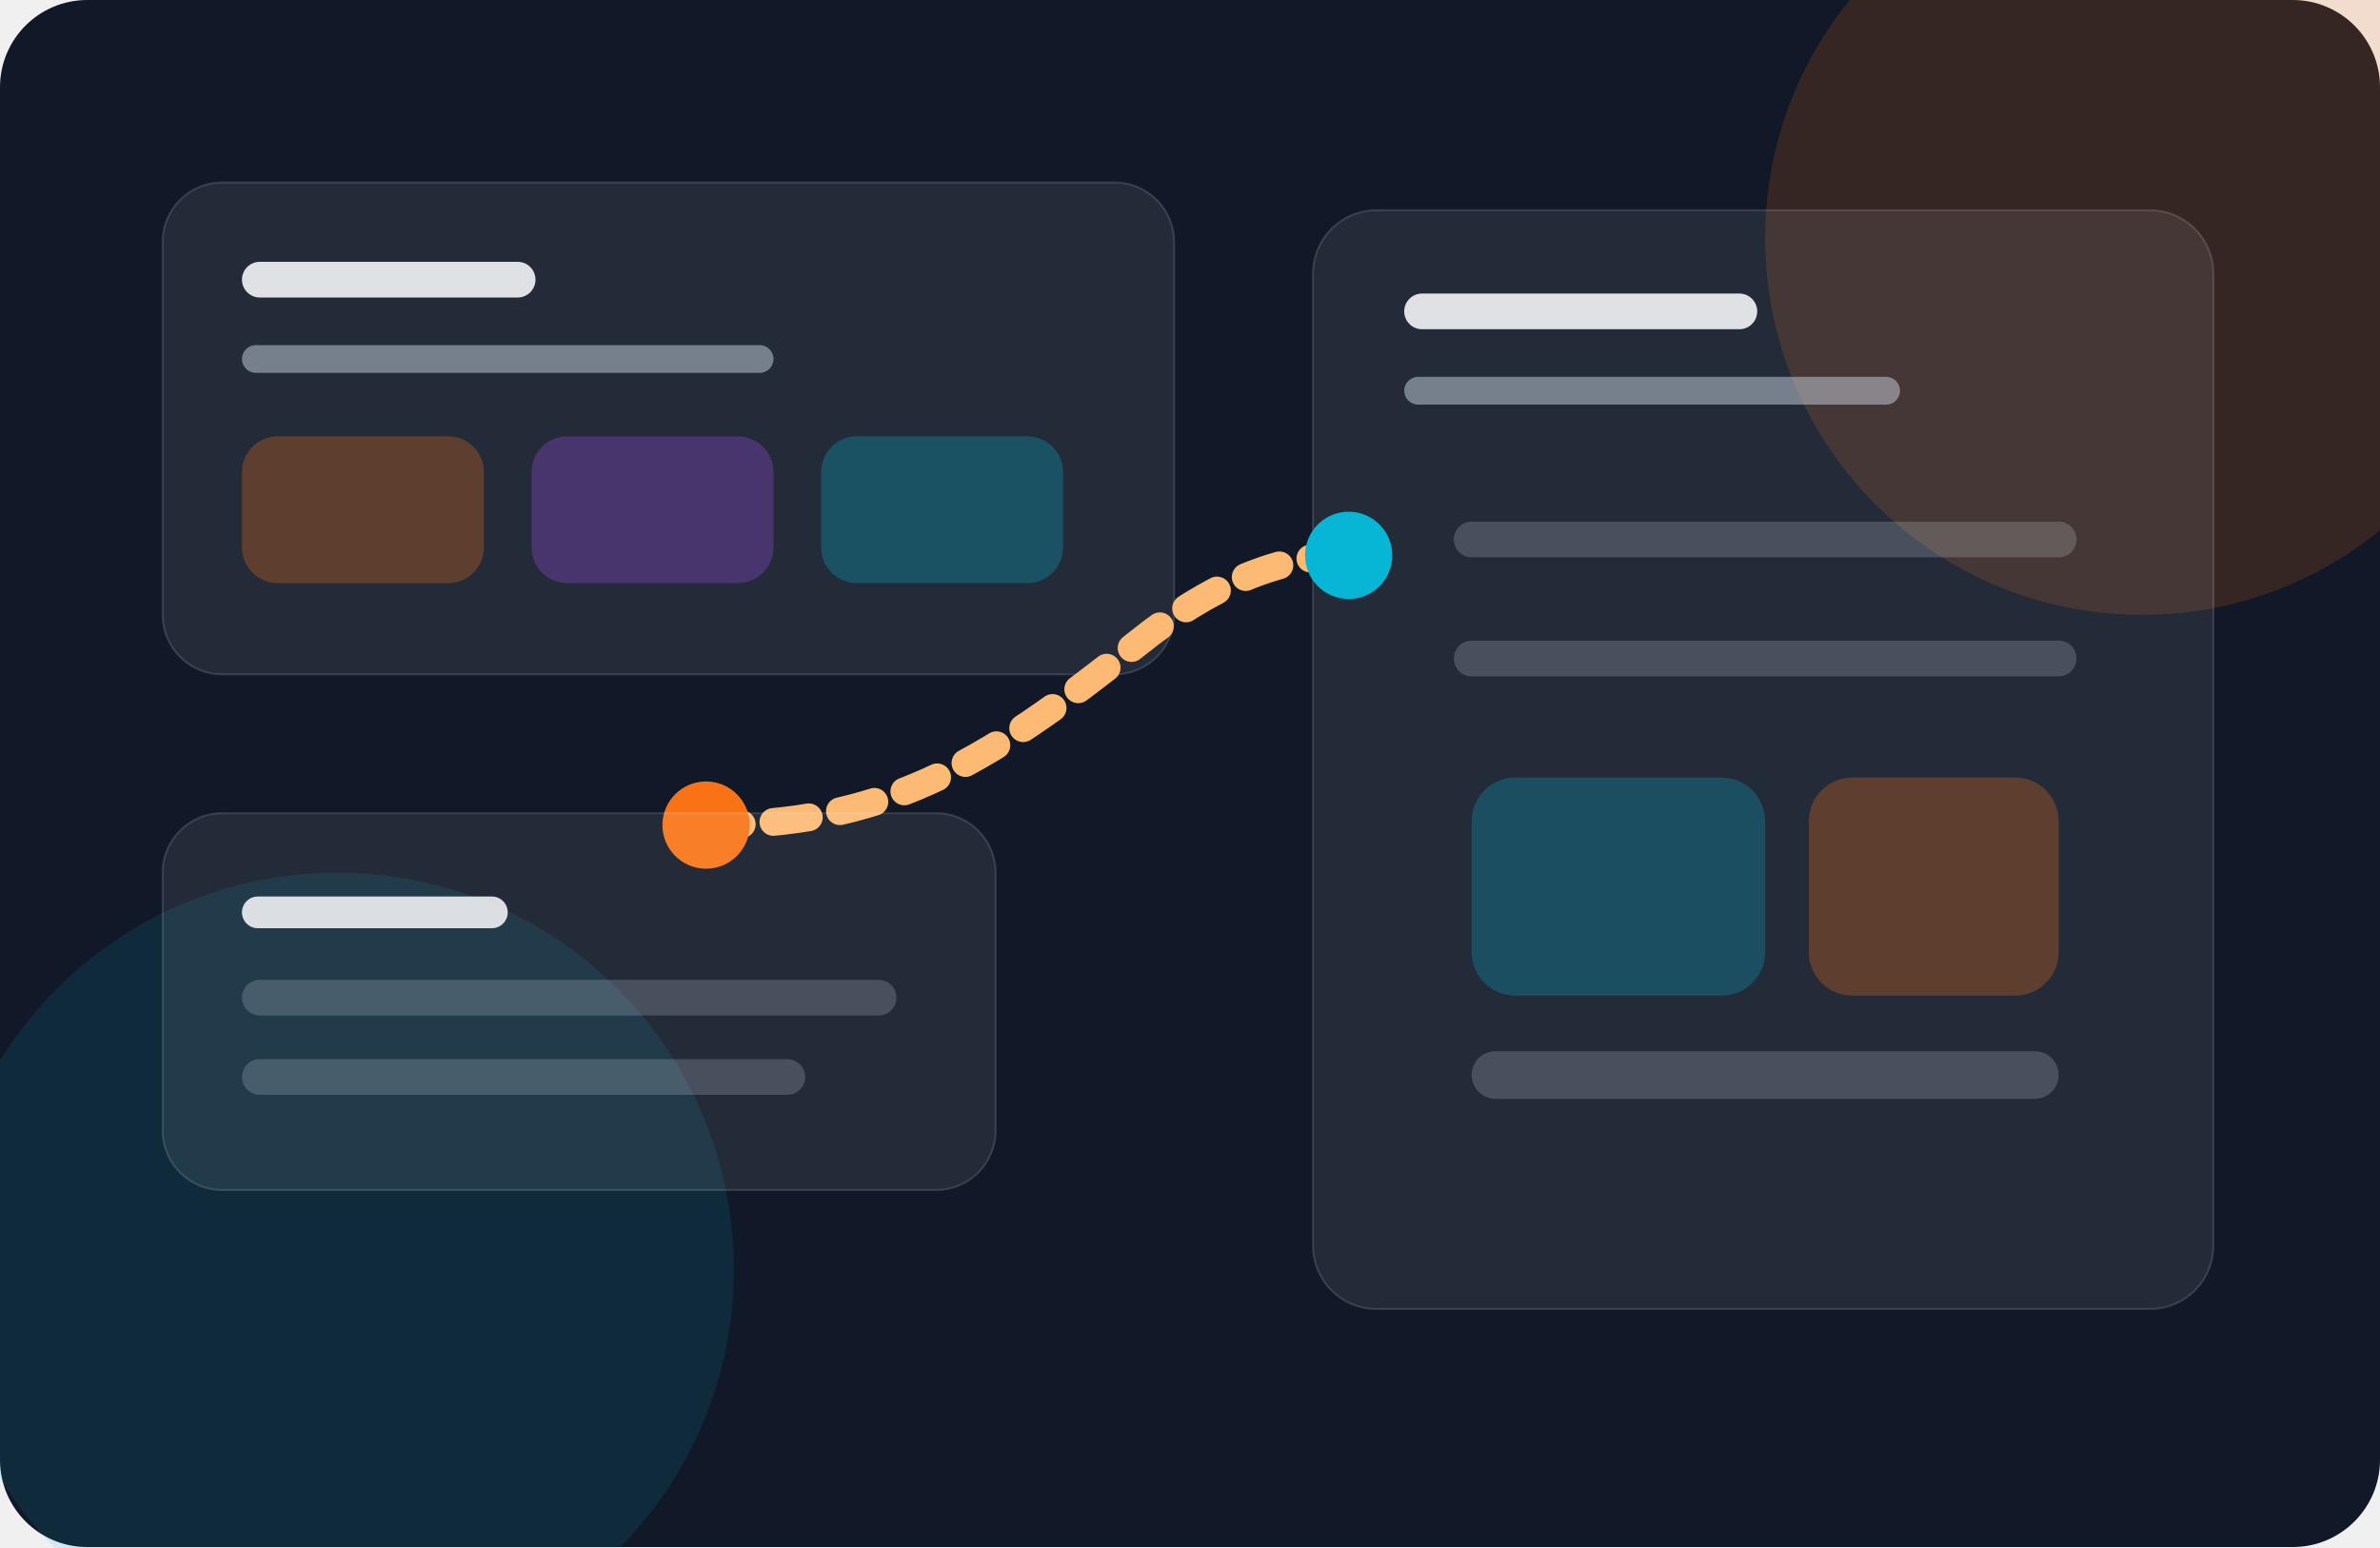
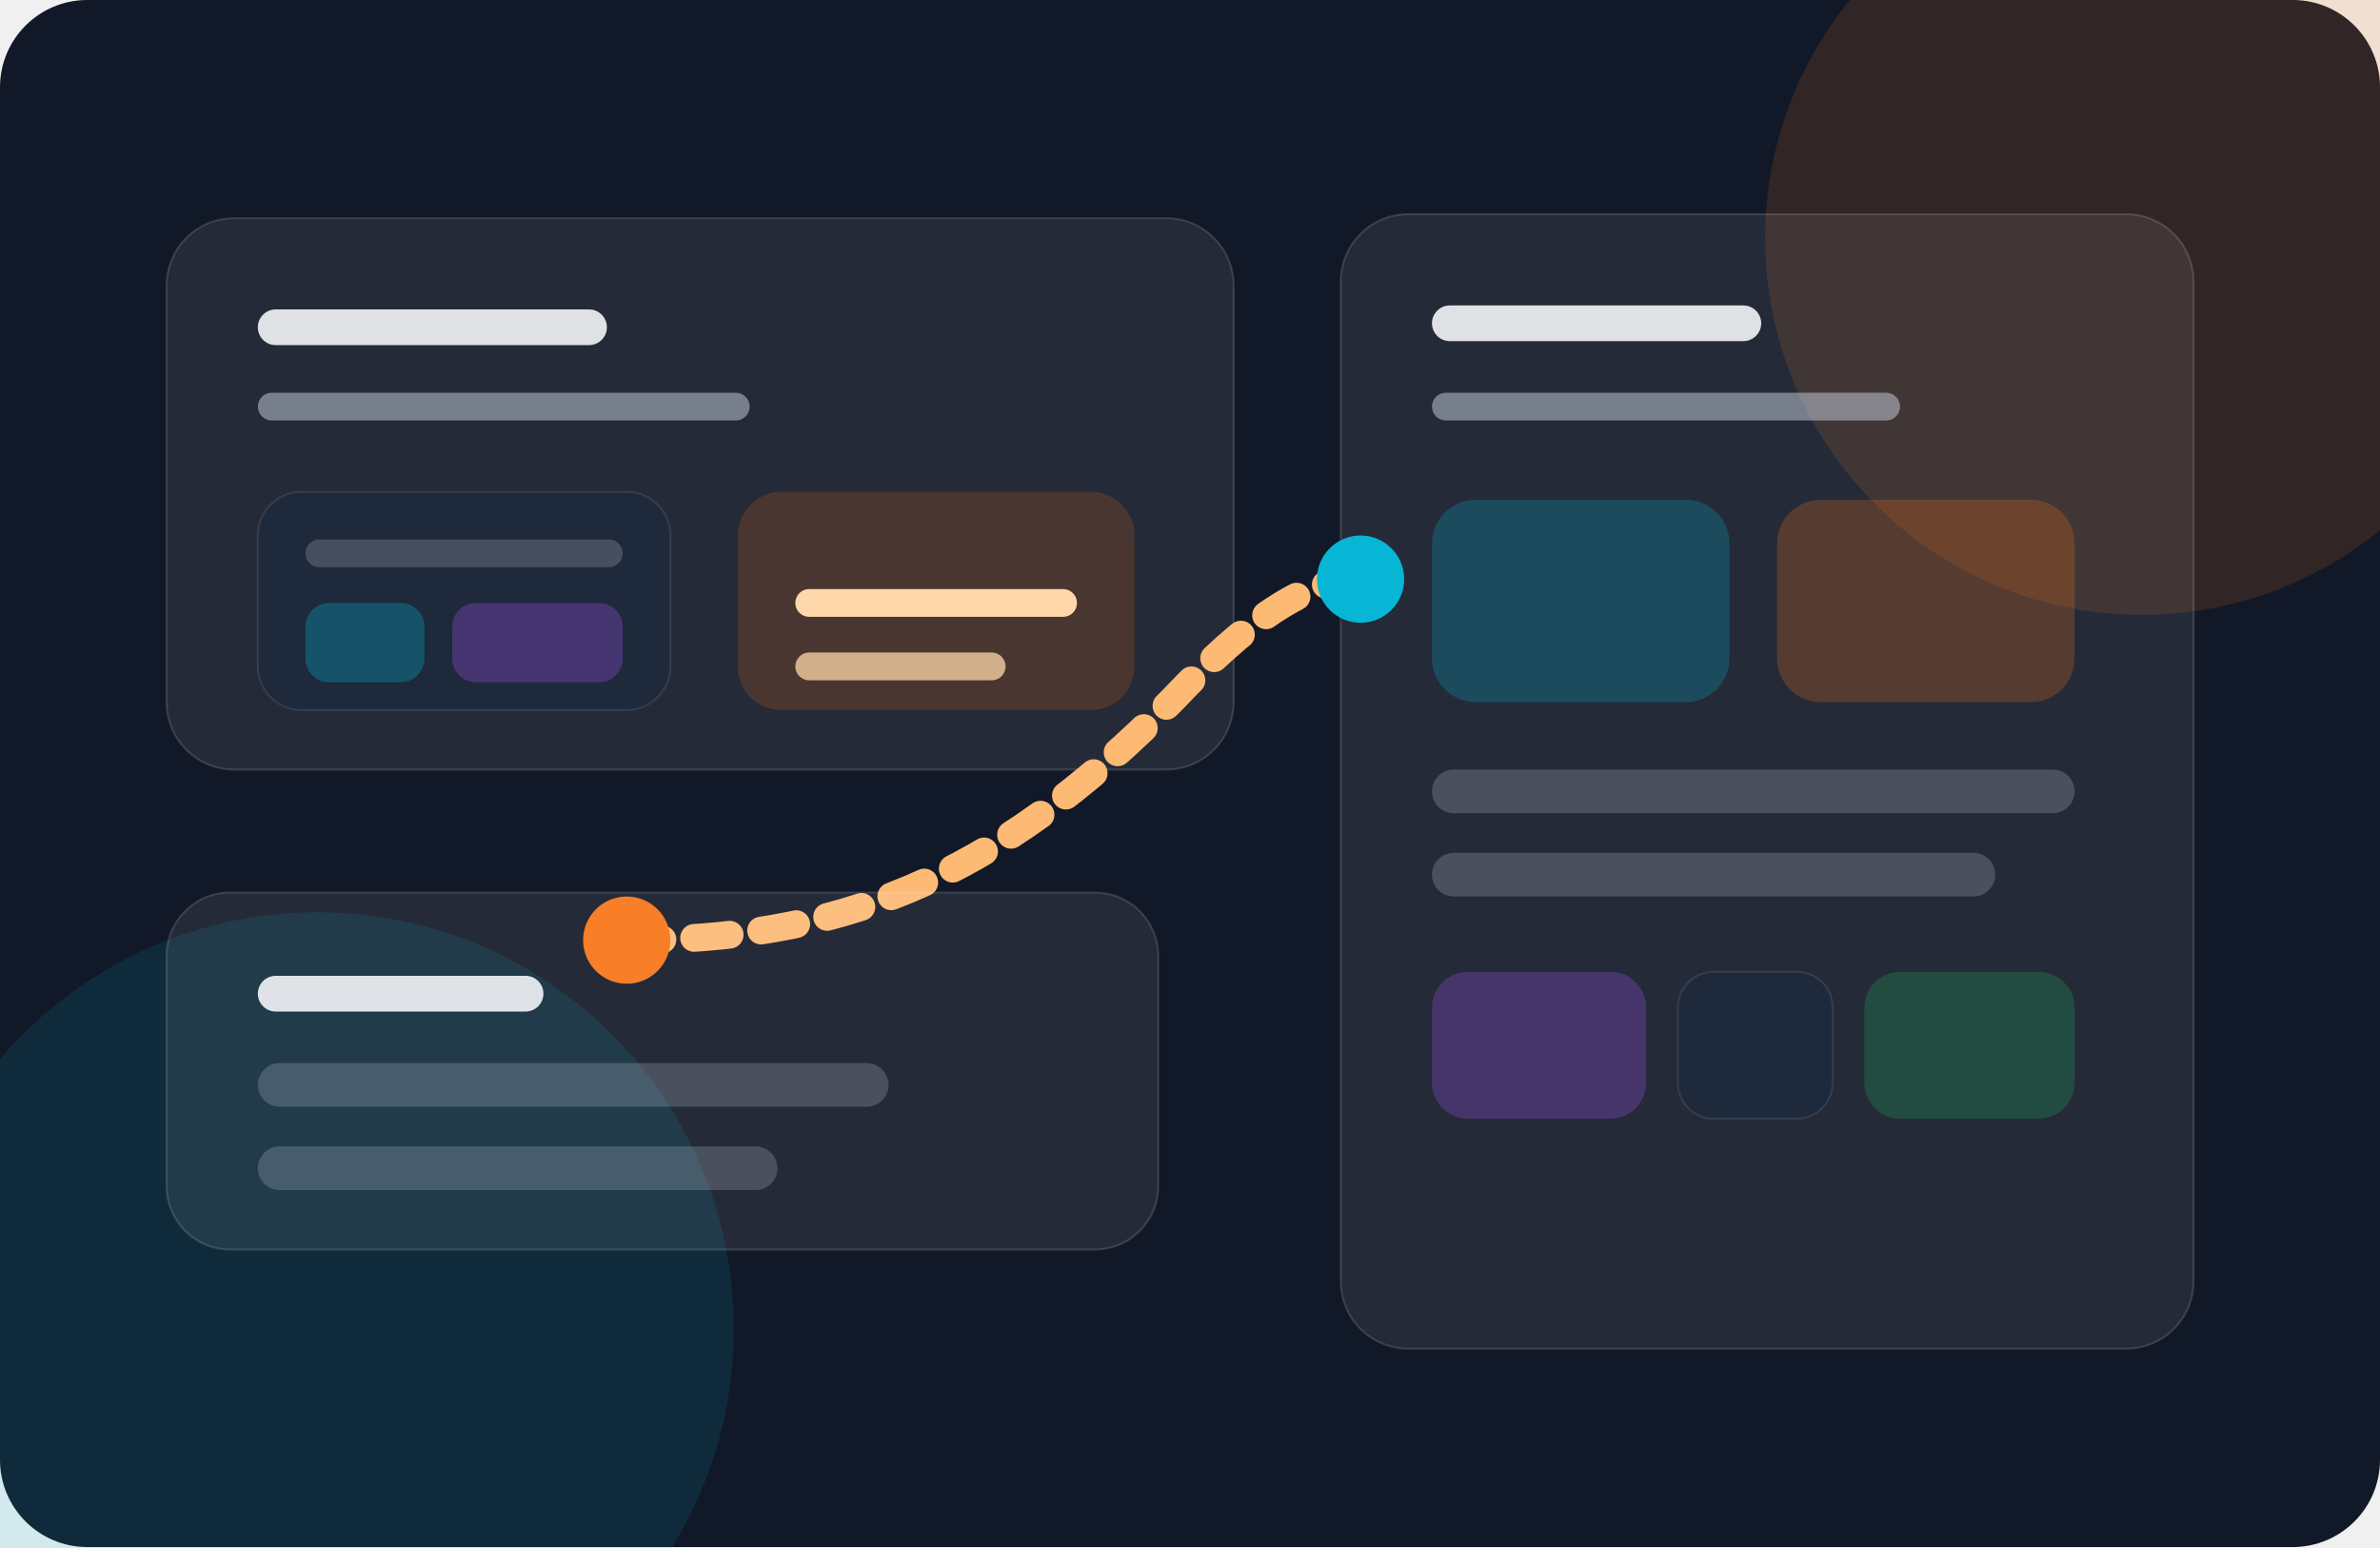
<svg xmlns="http://www.w3.org/2000/svg" width="1200" height="780" viewBox="0 0 1200 780" fill="none">
  <rect width="1200" height="780" rx="44" fill="#111827" />
-   <circle cx="1080" cy="120" r="190" fill="#F97316" fill-opacity="0.16" />
-   <circle cx="170" cy="640" r="200" fill="#06B6D4" fill-opacity="0.12" />
-   <rect x="82" y="92" width="510" height="248" rx="30" fill="#F8FAFC" fill-opacity="0.08" stroke="#F8FAFC" stroke-opacity="0.14" />
-   <rect x="122" y="132" width="148" height="18" rx="9" fill="#F8FAFC" fill-opacity="0.88" />
-   <rect x="122" y="174" width="268" height="14" rx="7" fill="#CBD5E1" fill-opacity="0.5" />
-   <rect x="122" y="220" width="122" height="74" rx="18" fill="#F97316" fill-opacity="0.28" />
-   <rect x="268" y="220" width="122" height="74" rx="18" fill="#A855F7" fill-opacity="0.28" />
-   <rect x="414" y="220" width="122" height="74" rx="18" fill="#06B6D4" fill-opacity="0.28" />
-   <rect x="662" y="106" width="454" height="554" rx="32" fill="#F8FAFC" fill-opacity="0.08" stroke="#F8FAFC" stroke-opacity="0.14" />
-   <rect x="708" y="148" width="178" height="18" rx="9" fill="#F8FAFC" fill-opacity="0.88" />
-   <rect x="708" y="190" width="250" height="14" rx="7" fill="#CBD5E1" fill-opacity="0.5" />
-   <path d="M742 272H1038" stroke="#E2E8F0" stroke-opacity="0.2" stroke-width="18" stroke-linecap="round" />
-   <path d="M742 332H1038" stroke="#E2E8F0" stroke-opacity="0.2" stroke-width="18" stroke-linecap="round" />
-   <rect x="742" y="392" width="148" height="110" rx="22" fill="#06B6D4" fill-opacity="0.26" />
-   <rect x="912" y="392" width="126" height="110" rx="22" fill="#F97316" fill-opacity="0.28" />
-   <rect x="742" y="530" width="296" height="24" rx="12" fill="#E2E8F0" fill-opacity="0.2" />
-   <path d="M356 416C444 416 494 388 574 324C609 296 644 280 681 280" stroke="#FDBA74" stroke-width="14" stroke-linecap="round" stroke-dasharray="18 16" />
-   <circle cx="356" cy="416" r="22" fill="#F97316" />
-   <circle cx="680" cy="280" r="22" fill="#06B6D4" />
-   <rect x="82" y="410" width="420" height="190" rx="30" fill="#F8FAFC" fill-opacity="0.08" stroke="#F8FAFC" stroke-opacity="0.14" />
-   <rect x="122" y="452" width="134" height="16" rx="8" fill="#F8FAFC" fill-opacity="0.86" />
-   <rect x="122" y="494" width="330" height="18" rx="9" fill="#E2E8F0" fill-opacity="0.2" />
-   <rect x="122" y="534" width="284" height="18" rx="9" fill="#E2E8F0" fill-opacity="0.2" />
+   <circle cx="1080" cy="120" r="190" fill="#F97316" fill-opacity="0.14" />
+   <circle cx="160" cy="670" r="210" fill="#06B6D4" fill-opacity="0.12" />
+   <rect x="84" y="110" width="538" height="278" rx="34" fill="#FFFFFF" fill-opacity="0.08" stroke="#FFFFFF" stroke-opacity="0.14" />
+   <rect x="130" y="156" width="176" height="18" rx="9" fill="#F8FAFC" fill-opacity="0.88" />
+   <rect x="130" y="198" width="248" height="14" rx="7" fill="#CBD5E1" fill-opacity="0.5" />
+   <rect x="130" y="248" width="208" height="110" rx="22" fill="#1E293B" stroke="#94A3B8" stroke-opacity="0.16" />
+   <rect x="154" y="272" width="160" height="14" rx="7" fill="#E2E8F0" fill-opacity="0.2" />
+   <rect x="154" y="304" width="60" height="40" rx="12" fill="#06B6D4" fill-opacity="0.3" />
+   <rect x="228" y="304" width="86" height="40" rx="12" fill="#A855F7" fill-opacity="0.28" />
+   <rect x="372" y="248" width="200" height="110" rx="22" fill="#F97316" fill-opacity="0.18" />
+   <path d="M408 304H536" stroke="#FED7AA" stroke-width="14" stroke-linecap="round" />
+   <path d="M408 336H500" stroke="#FED7AA" stroke-width="14" stroke-linecap="round" opacity="0.75" />
+   <rect x="676" y="108" width="430" height="572" rx="34" fill="#FFFFFF" fill-opacity="0.08" stroke="#FFFFFF" stroke-opacity="0.14" />
+   <rect x="722" y="154" width="166" height="18" rx="9" fill="#F8FAFC" fill-opacity="0.88" />
+   <rect x="722" y="198" width="236" height="14" rx="7" fill="#CBD5E1" fill-opacity="0.5" />
+   <rect x="722" y="252" width="150" height="102" rx="22" fill="#06B6D4" fill-opacity="0.24" />
+   <rect x="896" y="252" width="150" height="102" rx="22" fill="#F97316" fill-opacity="0.24" />
+   <rect x="722" y="388" width="324" height="22" rx="11" fill="#E2E8F0" fill-opacity="0.2" />
+   <rect x="722" y="430" width="284" height="22" rx="11" fill="#E2E8F0" fill-opacity="0.2" />
+   <rect x="722" y="490" width="108" height="74" rx="18" fill="#A855F7" fill-opacity="0.26" />
+   <rect x="846" y="490" width="78" height="74" rx="18" fill="#1E293B" stroke="#94A3B8" stroke-opacity="0.16" />
+   <rect x="940" y="490" width="106" height="74" rx="18" fill="#22C55E" fill-opacity="0.22" />
+   <path d="M316 474C420 474 500 446 592 352C628 314 658 292 686 292" stroke="#FDBA74" stroke-width="14" stroke-linecap="round" stroke-dasharray="18 16" />
+   <circle cx="316" cy="474" r="22" fill="#F97316" />
+   <circle cx="686" cy="292" r="22" fill="#06B6D4" />
+   <rect x="84" y="450" width="500" height="180" rx="32" fill="#FFFFFF" fill-opacity="0.08" stroke="#FFFFFF" stroke-opacity="0.14" />
+   <rect x="130" y="492" width="144" height="18" rx="9" fill="#F8FAFC" fill-opacity="0.88" />
+   <rect x="130" y="536" width="318" height="22" rx="11" fill="#E2E8F0" fill-opacity="0.2" />
+   <rect x="130" y="578" width="262" height="22" rx="11" fill="#E2E8F0" fill-opacity="0.2" />
</svg>
